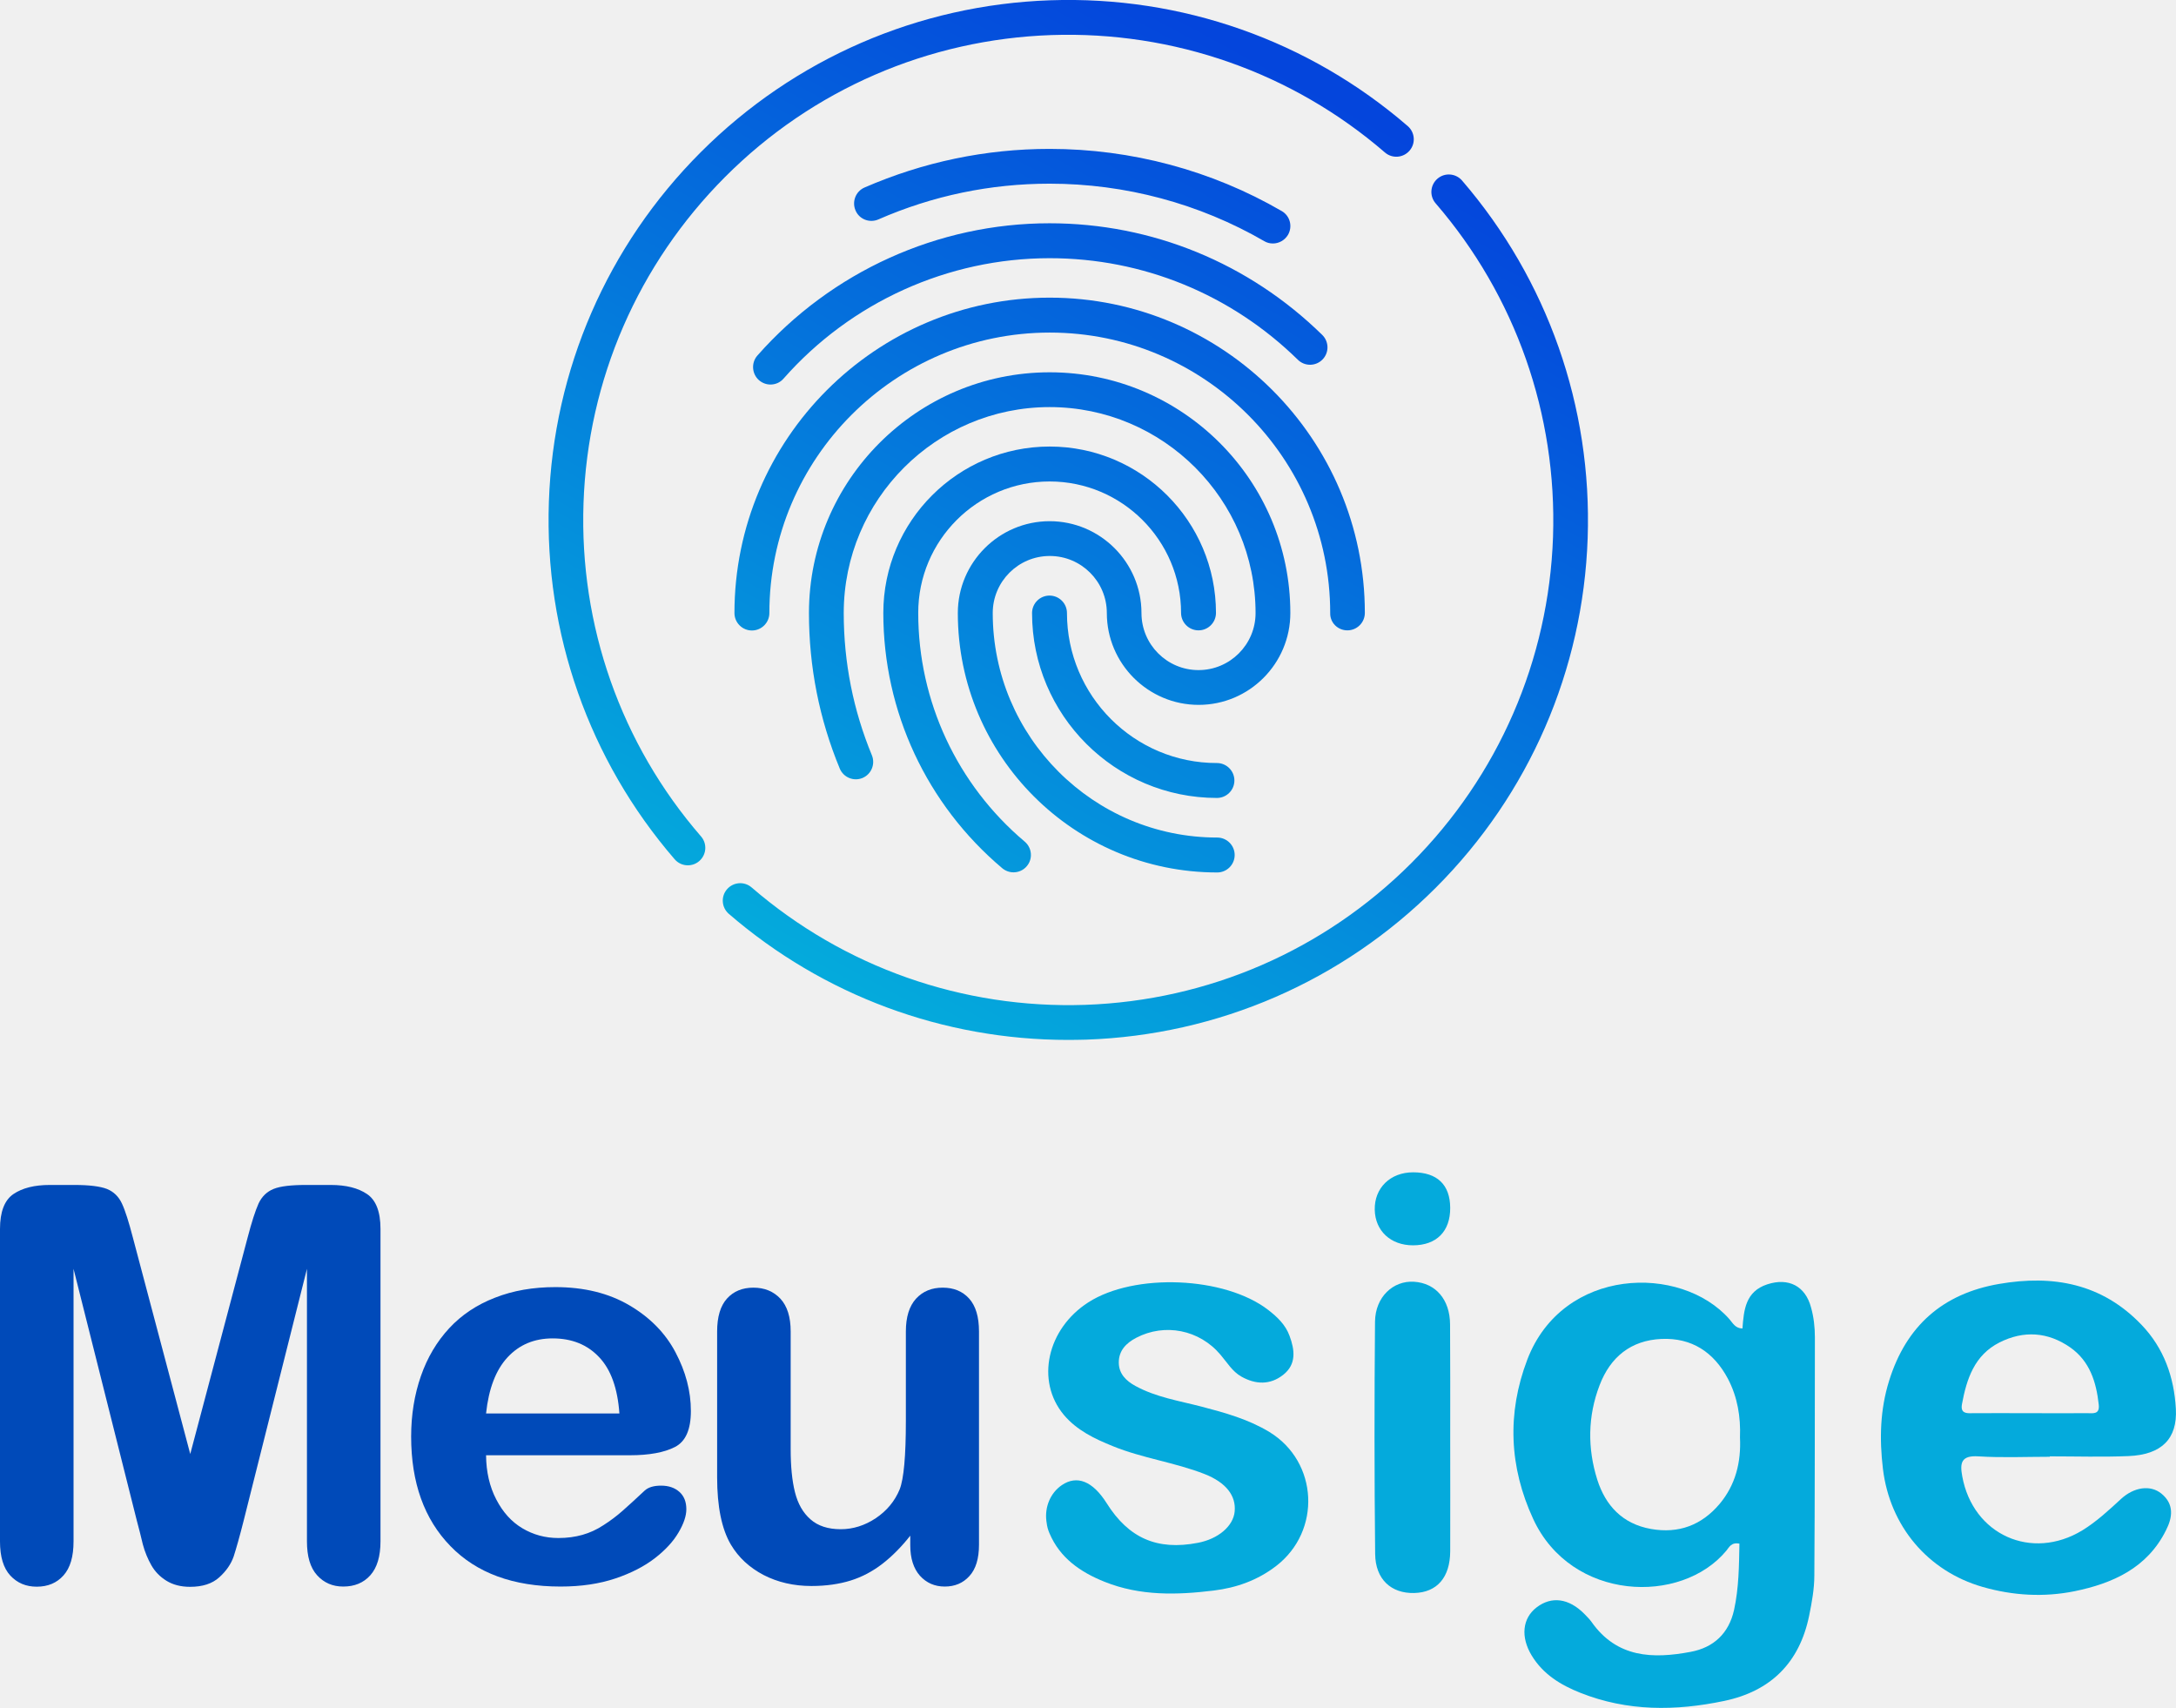
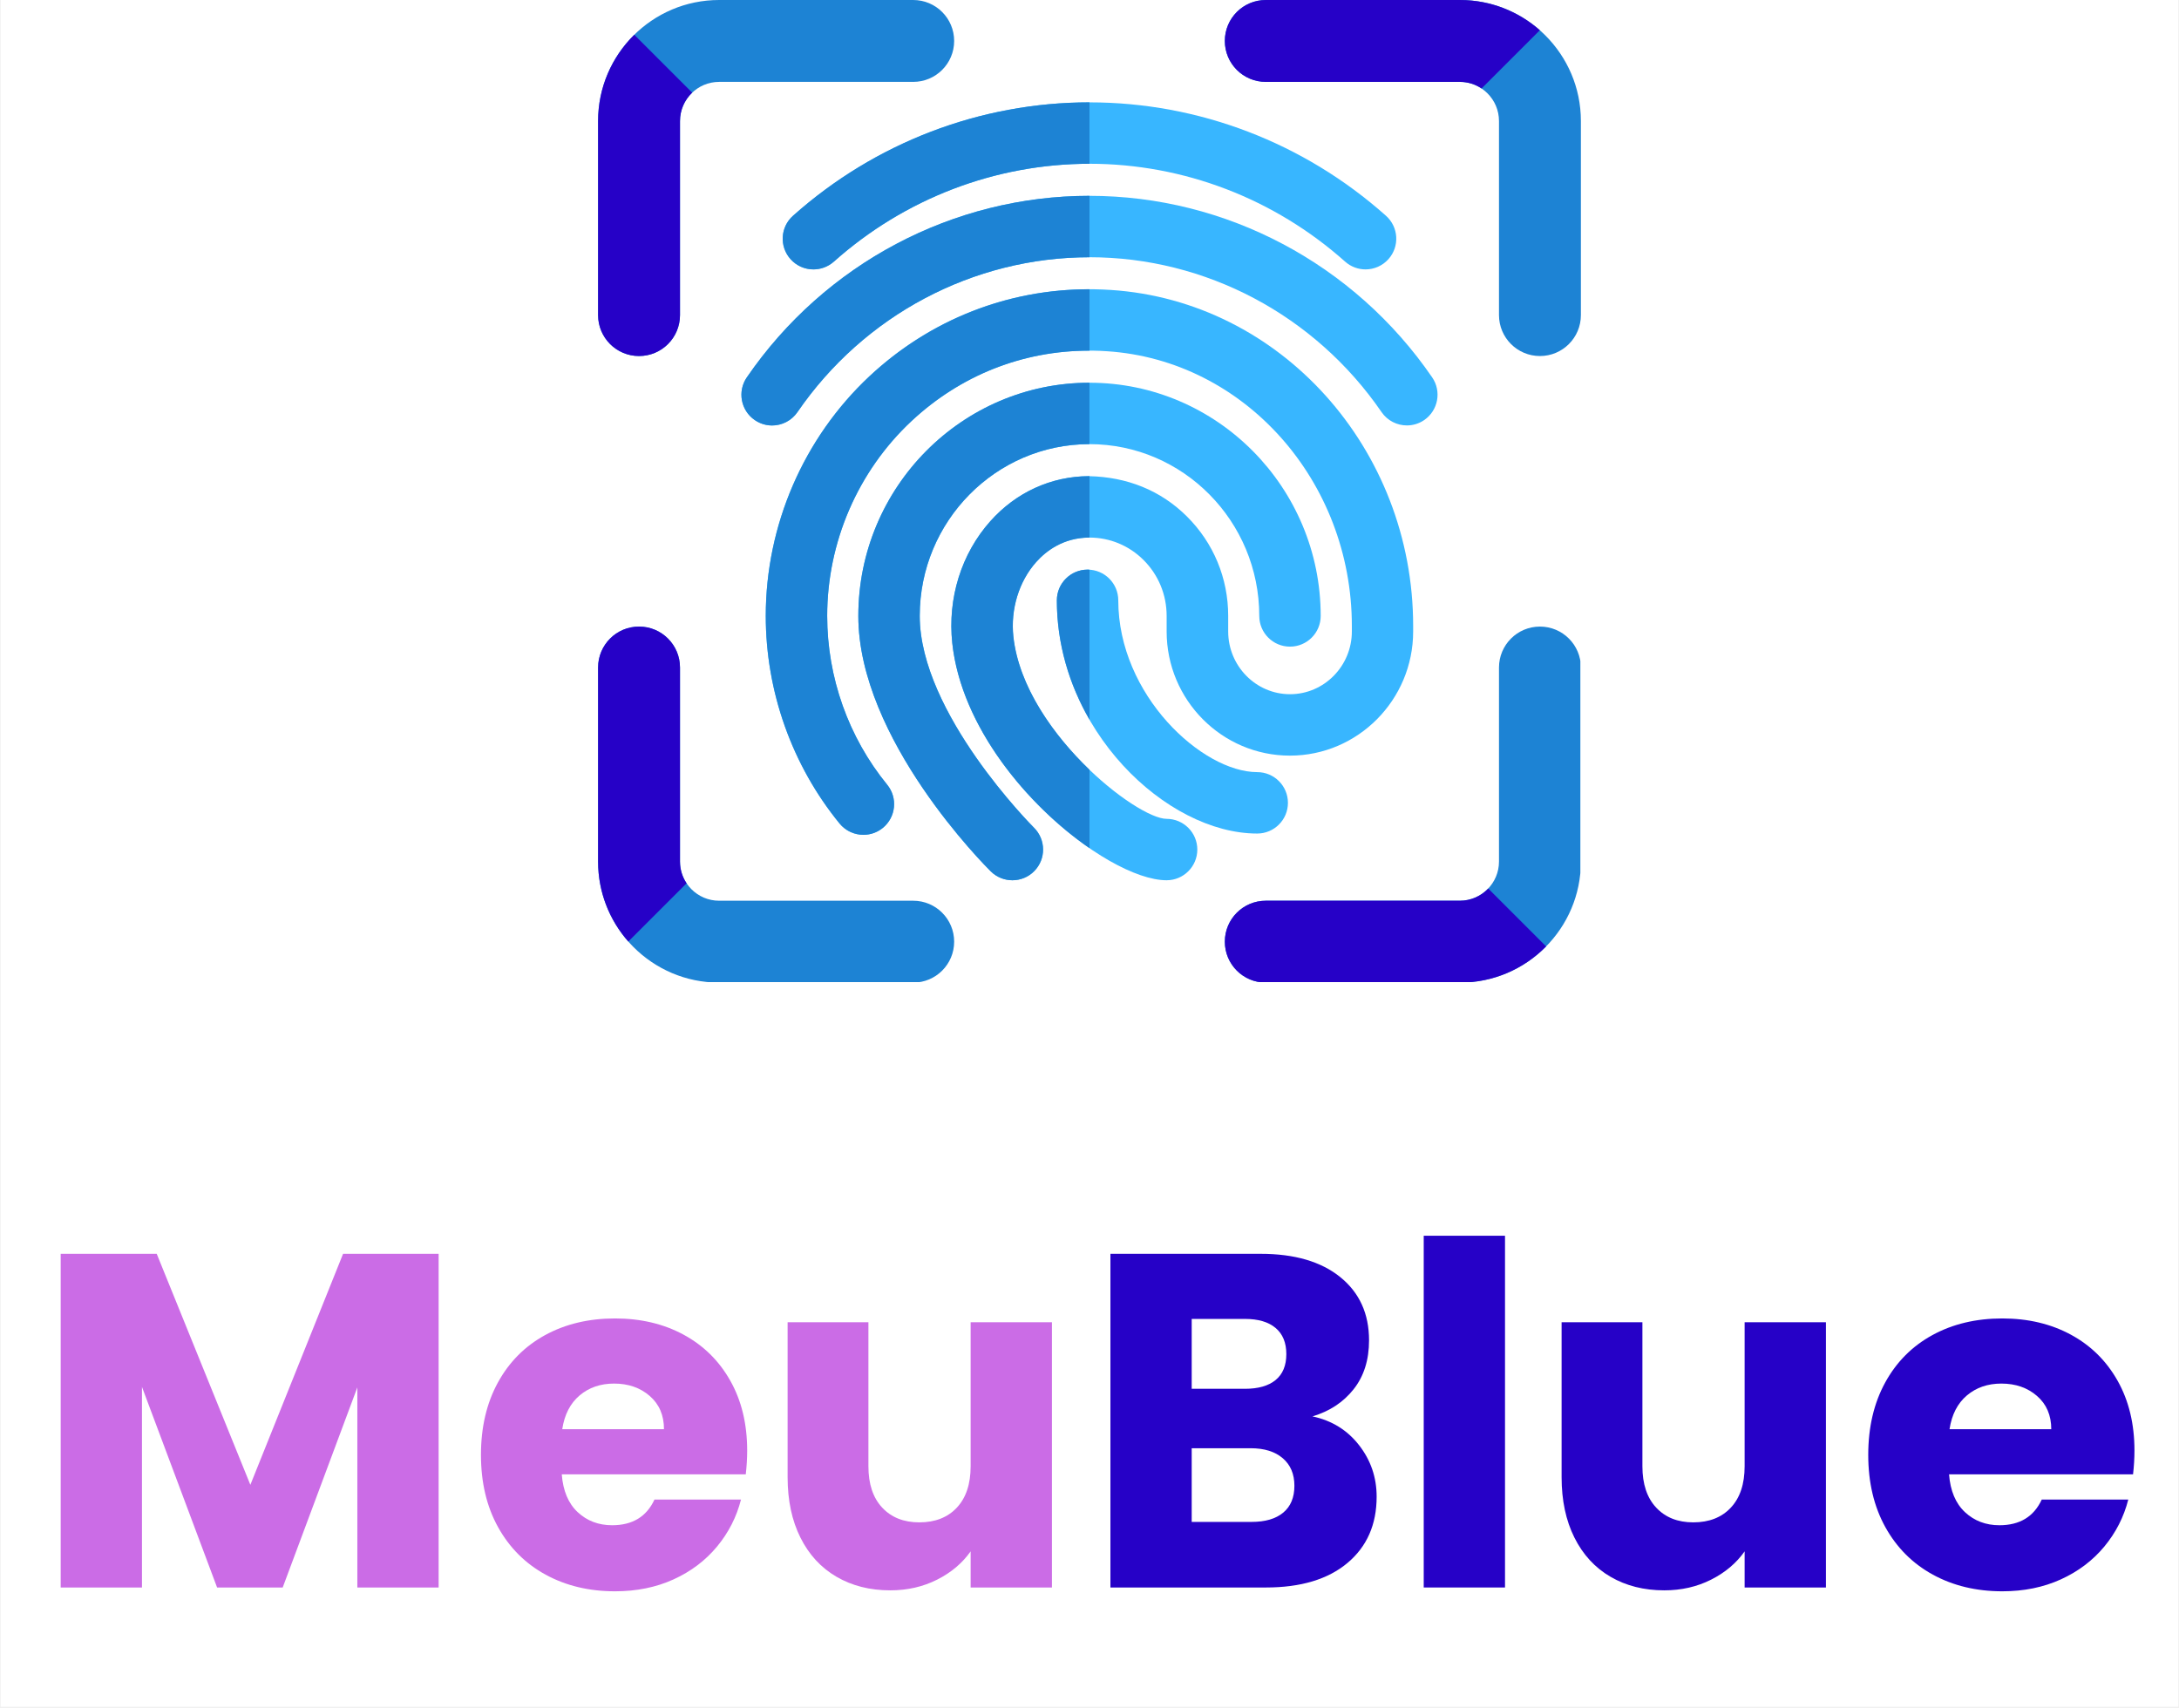
- <svg xmlns="http://www.w3.org/2000/svg" version="1.1" id="Layer_1" x="0px" y="0px" viewBox="0 0 158.3 124.23" style="enable-background:new 0 0 158.3 124.23;" xml:space="preserve">
-   <style type="text/css">
-     .st15 {
-         fill: #004ab9;
-     }
- 
-     .st1 {
-         fill: #04AADC;
-     }
- 
-     .st2 {
-         fill: url(#SVGID_1_);
-     }
- 
-     .st3 {
-         fill: url(#SVGID_2_);
-     }
- 
-     .st4 {
-         fill: url(#SVGID_3_);
-     }
- 
-     .st5 {
-         fill: url(#SVGID_4_);
-     }
- 
-     .st6 {
-         fill: url(#SVGID_5_);
-     }
- 
-     .st7 {
-         fill: url(#SVGID_6_);
-     }
- 
-     .st8 {
-         fill: url(#SVGID_7_);
-     }
- 
-     .st9 {
-         fill: url(#SVGID_8_);
-     }
- </style>
-   <g>
-     <g>
-       <path class="st15" d="M9.95,110.59l-4.6-18.3v19.83c0,1.1-0.24,1.92-0.73,2.47c-0.49,0.55-1.14,0.82-1.95,0.82             c-0.78,0-1.42-0.27-1.92-0.81S0,113.23,0,112.12V89.39c0-1.25,0.33-2.1,0.98-2.54s1.53-0.66,2.64-0.66h1.8             c1.08,0,1.87,0.1,2.36,0.29c0.49,0.2,0.85,0.55,1.09,1.06c0.24,0.51,0.5,1.34,0.8,2.49l4.17,15.73l4.17-15.73             c0.3-1.15,0.57-1.98,0.8-2.49c0.24-0.51,0.6-0.86,1.09-1.06c0.49-0.2,1.28-0.29,2.36-0.29h1.8c1.11,0,1.99,0.22,2.64,0.66             c0.65,0.44,0.98,1.28,0.98,2.54v22.72c0,1.1-0.25,1.92-0.74,2.47c-0.49,0.55-1.15,0.82-1.97,0.82c-0.77,0-1.4-0.27-1.9-0.82             c-0.5-0.55-0.74-1.37-0.74-2.47V92.29l-4.6,18.3c-0.3,1.19-0.55,2.06-0.73,2.62c-0.19,0.55-0.54,1.06-1.05,1.52             c-0.51,0.46-1.21,0.69-2.12,0.69c-0.68,0-1.25-0.15-1.72-0.44c-0.47-0.29-0.84-0.67-1.1-1.13c-0.26-0.46-0.47-0.96-0.62-1.52             C10.26,111.77,10.11,111.19,9.95,110.59z" />
-       <path class="st15" d="M45.83,105.85H35.36c0.01,1.21,0.26,2.29,0.74,3.21c0.48,0.93,1.11,1.63,1.9,2.1             c0.79,0.47,1.66,0.71,2.62,0.71c0.64,0,1.22-0.08,1.75-0.23s1.04-0.38,1.54-0.71c0.5-0.32,0.95-0.66,1.37-1.03             c0.42-0.37,0.96-0.86,1.63-1.49c0.27-0.24,0.67-0.35,1.18-0.35c0.55,0,0.99,0.15,1.33,0.45c0.34,0.3,0.51,0.72,0.51,1.27             c0,0.48-0.19,1.05-0.57,1.69c-0.38,0.65-0.95,1.27-1.71,1.86c-0.76,0.59-1.72,1.09-2.88,1.48c-1.16,0.39-2.48,0.59-3.99,0.59             c-3.43,0-6.11-0.98-8.01-2.94c-1.91-1.96-2.86-4.62-2.86-7.97c0-1.58,0.24-3.05,0.71-4.4c0.47-1.35,1.16-2.51,2.06-3.48             c0.9-0.97,2.01-1.71,3.33-2.22c1.32-0.52,2.78-0.77,4.39-0.77c2.09,0,3.88,0.44,5.38,1.32c1.5,0.88,2.62,2.02,3.36,3.42             s1.12,2.82,1.12,4.27c0,1.35-0.38,2.22-1.16,2.62S47.22,105.85,45.83,105.85z M35.36,102.81h9.7c-0.13-1.83-0.62-3.2-1.48-4.1             c-0.86-0.91-1.98-1.36-3.38-1.36c-1.33,0-2.43,0.46-3.28,1.38S35.55,101.01,35.36,102.81z" />
-       <path class="st15" d="M66.22,112.39v-0.69c-0.64,0.81-1.31,1.49-2.02,2.04c-0.71,0.55-1.48,0.96-2.31,1.22s-1.79,0.4-2.86,0.4             c-1.29,0-2.45-0.27-3.48-0.8c-1.03-0.54-1.82-1.27-2.38-2.21c-0.67-1.14-1-2.77-1-4.9v-10.6c0-1.07,0.24-1.87,0.72-2.4             c0.48-0.53,1.12-0.79,1.92-0.79c0.81,0,1.46,0.27,1.96,0.8c0.5,0.54,0.75,1.33,0.75,2.39v8.56c0,1.24,0.1,2.28,0.31,3.12             c0.21,0.84,0.58,1.5,1.13,1.98c0.54,0.48,1.28,0.72,2.2,0.72c0.9,0,1.75-0.27,2.55-0.8c0.8-0.54,1.38-1.23,1.74-2.1             c0.3-0.76,0.45-2.42,0.45-4.98v-6.5c0-1.06,0.25-1.85,0.74-2.39c0.5-0.54,1.14-0.8,1.94-0.8s1.44,0.26,1.92,0.79             c0.48,0.53,0.72,1.33,0.72,2.4v15.5c0,1.02-0.23,1.78-0.7,2.29c-0.46,0.51-1.06,0.76-1.79,0.76s-1.33-0.26-1.81-0.79             C66.46,114.09,66.22,113.35,66.22,112.39z" />
+ <svg xmlns="http://www.w3.org/2000/svg" width="1800" zoomAndPan="magnify" viewBox="0 0 1350 1058.25" height="1411" preserveAspectRatio="xMidYMid meet" version="1.0">
+   <defs>
+     <g />
+     <clipPath id="e189a8060e">
+       <path d="M 0.477 0 L 1349.52 0 L 1349.52 1057.5 L 0.477 1057.5 Z M 0.477 0 " clip-rule="nonzero" />
+     </clipPath>
+     <clipPath id="c1710ba2a8">
+       <path d="M 758 0 L 979.113 0 L 979.113 221 L 758 221 Z M 758 0 " clip-rule="nonzero" />
+     </clipPath>
+     <clipPath id="f532bc2788">
+       <path d="M 370.547 388 L 592 388 L 592 608.57 L 370.547 608.57 Z M 370.547 388 " clip-rule="nonzero" />
+     </clipPath>
+     <clipPath id="9eb5d11f66">
+       <path d="M 370.547 388 L 426 388 L 426 584 L 370.547 584 Z M 370.547 388 " clip-rule="nonzero" />
+     </clipPath>
+     <clipPath id="75d1354439">
+       <path d="M 370.547 0 L 592 0 L 592 221 L 370.547 221 Z M 370.547 0 " clip-rule="nonzero" />
+     </clipPath>
+     <clipPath id="c530846da9">
+       <path d="M 758 388 L 979.113 388 L 979.113 608.57 L 758 608.57 Z M 758 388 " clip-rule="nonzero" />
+     </clipPath>
+     <clipPath id="e9735014b0">
+       <path d="M 370.547 21 L 429 21 L 429 221 L 370.547 221 Z M 370.547 21 " clip-rule="nonzero" />
+     </clipPath>
+     <clipPath id="ad486cae7b">
+       <path d="M 758 550 L 958 550 L 958 608.57 L 758 608.57 Z M 758 550 " clip-rule="nonzero" />
+     </clipPath>
+   </defs>
+   <g clip-path="url(#e189a8060e)">
+     <path fill="#ffffff" d="M 0.477 0 L 1349.523 0 L 1349.523 1057.5 L 0.477 1057.5 Z M 0.477 0 " fill-opacity="1" fill-rule="nonzero" />
+     <path fill="#ffffff" d="M 0.477 0 L 1349.523 0 L 1349.523 1057.5 L 0.477 1057.5 Z M 0.477 0 " fill-opacity="1" fill-rule="nonzero" />
+   </g>
+   <path fill="#38b6ff" d="M 846.02 166.938 C 841.504 166.938 836.984 165.34 833.359 162.117 C 789.516 123.023 733.27 101.484 674.992 101.484 C 616.719 101.484 560.473 123.023 516.629 162.117 C 508.789 169.07 496.738 168.461 489.762 160.57 C 482.762 152.73 483.445 140.68 491.309 133.703 C 542.129 88.391 607.355 63.426 674.992 63.426 C 742.633 63.426 807.859 88.391 858.68 133.703 C 866.543 140.707 867.227 152.73 860.227 160.57 C 856.469 164.781 851.246 166.938 846.02 166.938 Z M 846.02 166.938 " fill-opacity="1" fill-rule="nonzero" />
+   <path fill="#38b6ff" d="M 871.641 263.625 C 865.578 263.625 859.617 260.734 855.938 255.355 C 814.684 195.277 747.047 159.402 674.996 159.402 C 602.941 159.402 535.305 195.277 494.051 255.383 C 488.113 264.008 476.316 266.316 467.59 260.305 C 458.938 254.367 456.73 242.52 462.691 233.867 C 511.023 163.387 590.383 121.348 674.996 121.348 C 759.605 121.348 838.965 163.414 887.297 233.84 C 893.234 242.492 891.027 254.34 882.398 260.277 C 879.102 262.562 875.32 263.625 871.641 263.625 Z M 871.641 263.625 " fill-opacity="1" fill-rule="nonzero" />
+   <path fill="#38b6ff" d="M 627.223 545.469 C 622.402 545.469 617.555 543.645 613.852 539.988 C 610.5 536.691 531.777 458.043 531.777 381.676 C 531.777 301.988 596.016 237.164 674.996 237.164 C 753.973 237.164 818.238 301.988 818.238 381.676 C 818.238 392.18 809.711 400.703 799.211 400.703 C 788.707 400.703 780.18 392.18 780.18 381.676 C 780.18 322.996 733.016 275.223 674.996 275.223 C 616.996 275.223 569.832 322.969 569.832 381.676 C 569.832 442.109 639.934 512.207 640.617 512.918 C 648.074 520.328 648.152 532.352 640.77 539.836 C 637.039 543.594 632.145 545.469 627.223 545.469 Z M 627.223 545.469 " fill-opacity="1" fill-rule="nonzero" />
+   <path fill="#38b6ff" d="M 722.766 545.469 C 685.27 545.469 598.398 475.98 590.004 398.574 C 587.008 370.664 595.609 343.086 613.598 322.945 C 629.531 305.082 651.172 295.188 674.562 295.062 C 698.207 295.543 719.062 303.812 735.352 320.027 C 751.844 336.414 760.926 358.309 760.926 381.652 L 760.926 391.293 C 760.926 412.73 778.125 430.184 799.234 430.184 C 820.344 430.184 837.543 412.73 837.543 391.293 L 837.543 387.918 C 837.543 298.004 770.922 223.188 685.879 217.656 C 640.488 214.609 597.613 230.113 564.582 261.039 C 531.473 292.066 512.469 336.035 512.469 381.652 C 512.469 419.785 525.664 456.926 549.637 486.254 C 556.285 494.398 555.066 506.375 546.949 513.02 C 538.805 519.691 526.828 518.449 520.156 510.332 C 490.676 474.23 474.414 428.512 474.414 381.652 C 474.414 325.531 497.805 271.441 538.551 233.258 C 579.348 195.051 632.676 176.023 688.289 179.676 C 793.297 186.551 875.523 278.012 875.523 387.918 L 875.523 391.293 C 875.523 433.711 841.25 468.242 799.16 468.242 C 757.07 468.242 722.793 433.738 722.793 391.293 L 722.793 381.652 C 722.793 368.508 717.691 356.203 708.457 346.996 C 699.477 338.039 687.578 333.117 674.969 333.117 L 674.715 333.117 C 658.73 333.191 648.074 341.414 641.938 348.289 C 631.254 360.266 625.977 377.516 627.805 394.488 C 634.148 452.715 704.246 507.414 722.766 507.414 C 733.27 507.414 741.797 515.938 741.797 526.441 C 741.797 536.945 733.27 545.469 722.766 545.469 Z M 722.766 545.469 " fill-opacity="1" fill-rule="nonzero" />
+   <path fill="#38b6ff" d="M 778.914 516.523 C 722.691 516.523 654.773 452.055 654.773 372.012 C 654.773 361.508 663.297 352.984 673.801 352.984 C 684.305 352.984 692.828 361.508 692.828 372.012 C 692.828 430.77 744.914 478.465 778.914 478.465 C 789.414 478.465 797.941 486.992 797.941 497.492 C 797.941 507.996 789.414 516.523 778.914 516.523 Z M 778.914 516.523 " fill-opacity="1" fill-rule="nonzero" />
+   <path fill="#1d83d4" d="M 674.996 63.426 C 607.355 63.426 542.129 88.391 491.309 133.703 C 483.445 140.68 482.762 152.73 489.762 160.57 C 493.52 164.781 498.719 166.938 503.945 166.938 C 508.461 166.938 513.004 165.34 516.629 162.117 C 560.473 123.023 616.719 101.484 674.996 101.484 Z M 674.996 63.426 " fill-opacity="1" fill-rule="nonzero" />
+   <path fill="#1d83d4" d="M 674.996 121.348 C 590.383 121.348 511.023 163.414 462.691 233.84 C 456.754 242.492 458.961 254.34 467.59 260.277 C 470.887 262.562 474.641 263.652 478.348 263.652 C 484.41 263.652 490.371 260.734 494.051 255.383 C 535.305 195.277 602.941 159.402 674.996 159.402 Z M 674.996 121.348 " fill-opacity="1" fill-rule="nonzero" />
+   <path fill="#1d83d4" d="M 674.996 237.164 C 596.016 237.164 531.777 301.988 531.777 381.676 C 531.777 458.043 610.527 536.691 613.852 539.988 C 617.555 543.645 622.402 545.469 627.223 545.469 C 632.117 545.469 637.039 543.594 640.742 539.812 C 648.125 532.352 648.051 520.301 640.59 512.895 C 639.906 512.184 569.809 442.086 569.809 381.652 C 569.809 322.969 616.973 275.195 674.969 275.195 L 674.969 237.164 Z M 674.996 237.164 " fill-opacity="1" fill-rule="nonzero" />
+   <path fill="#1d83d4" d="M 674.539 295.062 C 651.145 295.188 629.504 305.082 613.57 322.945 C 595.582 343.086 586.984 370.664 589.977 398.574 C 595.66 450.836 637.117 499.5 674.996 525.578 L 674.996 476.996 C 652.793 455.707 631.203 425.594 627.855 394.488 C 626.027 377.543 631.305 360.266 641.988 348.289 C 648.125 341.414 658.781 333.219 674.766 333.117 L 674.996 333.117 L 674.996 295.062 C 674.844 295.086 674.691 295.062 674.539 295.062 Z M 674.816 179.242 C 624.125 179.242 576.074 198.172 538.574 233.258 C 497.832 271.441 474.438 325.531 474.438 381.652 C 474.438 428.535 490.703 474.23 520.184 510.332 C 523.961 514.922 529.418 517.309 534.949 517.309 C 539.184 517.309 543.445 515.914 546.973 513.02 C 555.094 506.375 556.309 494.398 549.664 486.254 C 525.715 456.926 512.496 419.785 512.496 381.652 C 512.496 336.008 531.496 292.043 564.605 261.039 C 594.898 232.676 633.461 217.301 674.664 217.301 L 675.02 217.301 L 675.02 179.242 Z M 674.816 179.242 " fill-opacity="1" fill-rule="nonzero" />
+   <path fill="#1d83d4" d="M 673.801 352.984 C 663.297 352.984 654.773 361.508 654.773 372.012 C 654.773 399.082 662.539 424.375 674.996 445.965 L 674.996 353.008 C 674.59 353.008 674.207 352.984 673.801 352.984 Z M 673.801 352.984 " fill-opacity="1" fill-rule="nonzero" />
+   <g clip-path="url(#c1710ba2a8)">
+     <path fill="#1d83d4" d="M 954.07 220.625 C 940.043 220.625 928.699 209.258 928.699 195.254 L 928.699 74.996 C 928.699 61.625 917.816 50.742 904.473 50.742 L 784.215 50.742 C 770.184 50.742 758.844 39.375 758.844 25.371 C 758.844 11.367 770.184 0 784.215 0 L 904.473 0 C 945.828 0 979.441 33.641 979.441 74.996 L 979.441 195.254 C 979.441 209.258 968.102 220.625 954.07 220.625 Z M 954.07 220.625 " fill-opacity="1" fill-rule="nonzero" />
+   </g>
+   <g clip-path="url(#f532bc2788)">
+     <path fill="#1d83d4" d="M 565.773 608.898 L 445.516 608.898 C 404.16 608.898 370.547 575.254 370.547 533.902 L 370.547 413.645 C 370.547 399.641 381.887 388.273 395.918 388.273 C 409.945 388.273 421.289 399.641 421.289 413.645 L 421.289 533.902 C 421.289 547.27 432.172 558.156 445.516 558.156 L 565.773 558.156 C 579.805 558.156 591.145 569.52 591.145 583.527 C 591.145 597.531 579.805 608.898 565.773 608.898 Z M 565.773 608.898 " fill-opacity="1" fill-rule="nonzero" />
+   </g>
+   <path fill="#2601c7" d="M 904.473 0 L 784.215 0 C 770.184 0 758.844 11.367 758.844 25.371 C 758.844 39.375 770.184 50.742 784.215 50.742 L 904.473 50.742 C 909.445 50.742 914.062 52.238 917.918 54.824 L 954.02 18.723 C 940.777 7.078 923.449 0 904.473 0 Z M 904.473 0 " fill-opacity="1" fill-rule="nonzero" />
+   <g clip-path="url(#9eb5d11f66)">
+     <path fill="#2601c7" d="M 395.918 388.273 C 381.887 388.273 370.547 399.641 370.547 413.645 L 370.547 533.902 C 370.547 552.879 377.625 570.23 389.27 583.449 L 425.371 547.348 C 422.785 543.516 421.289 538.875 421.289 533.902 L 421.289 413.645 C 421.289 399.641 409.945 388.273 395.918 388.273 Z M 395.918 388.273 " fill-opacity="1" fill-rule="nonzero" />
+   </g>
+   <g clip-path="url(#75d1354439)">
+     <path fill="#1d83d4" d="M 395.918 220.625 C 381.887 220.625 370.547 209.258 370.547 195.254 L 370.547 74.996 C 370.547 33.641 404.16 0 445.516 0 L 565.773 0 C 579.805 0 591.145 11.367 591.145 25.371 C 591.145 39.375 579.805 50.742 565.773 50.742 L 445.516 50.742 C 432.172 50.742 421.289 61.625 421.289 74.996 L 421.289 195.254 C 421.289 209.258 409.945 220.625 395.918 220.625 Z M 395.918 220.625 " fill-opacity="1" fill-rule="nonzero" />
+   </g>
+   <g clip-path="url(#c530846da9)">
+     <path fill="#1d83d4" d="M 904.473 608.898 L 784.215 608.898 C 770.184 608.898 758.844 597.531 758.844 583.527 C 758.844 569.52 770.184 558.156 784.215 558.156 L 904.473 558.156 C 917.816 558.156 928.699 547.27 928.699 533.902 L 928.699 413.645 C 928.699 399.641 940.043 388.273 954.07 388.273 C 968.102 388.273 979.441 399.641 979.441 413.645 L 979.441 533.902 C 979.441 575.254 945.828 608.898 904.473 608.898 Z M 904.473 608.898 " fill-opacity="1" fill-rule="nonzero" />
+   </g>
+   <g clip-path="url(#e9735014b0)">
+     <path fill="#2601c7" d="M 392.973 21.539 C 379.148 35.137 370.547 54.09 370.547 74.996 L 370.547 195.254 C 370.547 209.258 381.887 220.625 395.918 220.625 C 409.945 220.625 421.289 209.258 421.289 195.254 L 421.289 74.996 C 421.289 68.094 424.203 61.828 428.848 57.414 Z M 392.973 21.539 " fill-opacity="1" fill-rule="nonzero" />
+   </g>
+   <g clip-path="url(#ad486cae7b)">
+     <path fill="#2601c7" d="M 922.027 550.594 C 917.613 555.238 911.371 558.156 904.473 558.156 L 784.215 558.156 C 770.184 558.156 758.844 569.52 758.844 583.527 C 758.844 597.531 770.184 608.898 784.215 608.898 L 904.473 608.898 C 925.379 608.898 944.305 600.297 957.902 586.469 Z M 922.027 550.594 " fill-opacity="1" fill-rule="nonzero" />
+   </g>
+   <g fill="#cb6ce6" fill-opacity="1">
+     <g transform="translate(19.33186, 983.7236)">
+       <g>
+         <path d="M 252.422 -206.766 L 252.422 0 L 202.062 0 L 202.062 -124 L 155.812 0 L 115.172 0 L 68.625 -124.297 L 68.625 0 L 18.266 0 L 18.266 -206.766 L 77.766 -206.766 L 135.781 -63.625 L 193.219 -206.766 Z M 252.422 -206.766 " />
+       </g>
    </g>
-     <g>
-       <path class="st1" d="M76.12,110.61c-0.12-1,0.29-2.02,1.13-2.59c1.09-0.74,2.24-0.3,3.26,1.32c1.6,2.54,3.67,3.45,6.63,2.88             c1.48-0.28,2.58-1.21,2.68-2.28c0.11-1.16-0.64-2.11-2.18-2.72c-2.17-0.85-4.52-1.15-6.68-2.03c-1.34-0.54-2.63-1.16-3.57-2.28             c-2.06-2.47-1.22-6.25,1.78-8.18c3.36-2.16,9.93-1.89,13.09,0.55c0.66,0.51,1.26,1.08,1.55,1.88c0.38,1.02,0.52,2.07-0.46,2.84             c-0.95,0.75-2.01,0.71-3.04,0.13c-0.66-0.37-1.04-1.03-1.52-1.59c-1.54-1.83-4.06-2.31-6.12-1.24c-0.75,0.39-1.28,0.94-1.28,1.8             c0,0.82,0.53,1.34,1.21,1.71c1.5,0.82,3.18,1.08,4.8,1.5c1.72,0.45,3.42,0.92,4.95,1.85c3.55,2.17,3.8,7.2,0.48,9.75             c-1.34,1.03-2.88,1.58-4.53,1.78c-2.68,0.33-5.35,0.4-7.93-0.63c-1.78-0.71-3.26-1.74-4.02-3.53c-0.11-0.25-0.18-0.51-0.21-0.78             L76.12,110.61z" />
-       <path class="st1" d="M105.5,104.65c0,2.73,0.01,5.46,0,8.19c-0.01,1.91-0.97,2.99-2.62,3.03c-1.67,0.04-2.82-0.99-2.84-2.84             c-0.06-5.63-0.06-11.27-0.01-16.9c0.02-1.79,1.32-3,2.84-2.9c1.58,0.1,2.61,1.3,2.62,3.1C105.51,99.11,105.5,101.88,105.5,104.65z             " />
-       <path class="st1" d="M105.5,87.85c0.01,1.72-1,2.73-2.71,2.73c-1.62,0-2.75-1.05-2.78-2.59c-0.03-1.58,1.13-2.72,2.79-2.72             C104.55,85.27,105.49,86.17,105.5,87.85z" />
-       <path class="st1" d="M128.56,93.42c-1.58,0.52-1.7,1.86-1.8,3.21c-0.53-0.01-0.71-0.41-0.95-0.68c-3.54-4.02-12.12-3.8-14.7,2.94             c-1.49,3.9-1.32,7.82,0.43,11.6c2.77,5.98,10.76,6.27,14.05,2.3c0.2-0.24,0.35-0.63,0.95-0.51c-0.03,1.61-0.04,3.22-0.39,4.82             c-0.38,1.71-1.49,2.74-3.16,3.05c-2.75,0.52-5.37,0.44-7.21-2.18c-0.15-0.21-0.34-0.39-0.52-0.58c-1.13-1.14-2.39-1.31-3.48-0.47             c-1.03,0.79-1.17,2.15-0.35,3.5c0.83,1.36,2.1,2.14,3.54,2.71c3.42,1.36,6.93,1.33,10.46,0.59c3.4-0.71,5.48-2.79,6.18-6.19             c0.2-0.97,0.38-1.97,0.38-2.95c0.04-5.77,0.03-11.54,0.04-17.3c0-0.74-0.08-1.47-0.28-2.18             C131.34,93.54,130.11,92.91,128.56,93.42z M125.09,109.4c-1.3,1.53-2.96,2.17-4.99,1.81c-2.07-0.37-3.3-1.7-3.9-3.58             c-0.72-2.28-0.7-4.62,0.17-6.88c0.78-2.04,2.27-3.26,4.49-3.36c2.22-0.1,3.82,0.97,4.84,2.89c0.7,1.33,0.94,2.78,0.88,4.27             C126.67,106.35,126.26,108.01,125.09,109.4z" />
-       <path class="st1" d="M157.24,108.64c-0.81-0.66-2-0.47-2.93,0.38c-0.89,0.82-1.78,1.65-2.82,2.29c-3.7,2.25-7.97,0.32-8.74-3.93             c-0.18-0.97-0.08-1.53,1.17-1.45c1.73,0.11,3.47,0.03,5.2,0.03c0-0.01,0-0.02,0-0.03c1.91,0,3.82,0.06,5.72-0.02             c2.41-0.1,3.57-1.25,3.45-3.44c-0.13-2.3-0.86-4.4-2.5-6.11c-2.88-3.01-6.44-3.65-10.37-2.97c-4.1,0.71-6.75,3.06-7.99,7.04             c-0.66,2.11-0.71,4.24-0.45,6.41c0.5,4.15,3.25,7.44,7.26,8.59c2.2,0.63,4.45,0.76,6.68,0.31c2.78-0.57,5.29-1.69,6.65-4.43             C158.05,110.38,158.18,109.41,157.24,108.64z M142.73,102.13c0.34-1.84,0.91-3.56,2.72-4.48c1.76-0.89,3.53-0.78,5.16,0.36             c1.42,1,1.89,2.51,2.07,4.16c0.08,0.73-0.42,0.62-0.83,0.62c-1.43,0.01-2.86,0-4.3,0c-1.35,0-2.69-0.01-4.04,0             C143.03,102.81,142.61,102.8,142.73,102.13z" />
+   </g>
+   <g fill="#cb6ce6" fill-opacity="1">
+     <g transform="translate(289.7272, 983.7236)">
+       <g>
+         <path d="M 173.188 -84.828 C 173.188 -80.117 172.895 -75.211 172.312 -70.109 L 58.312 -70.109 C 59.102 -59.891 62.395 -52.078 68.188 -46.672 C 73.977 -41.273 81.098 -38.578 89.547 -38.578 C 102.109 -38.578 110.844 -43.879 115.75 -54.484 L 169.359 -54.484 C 166.609 -43.691 161.648 -33.973 154.484 -25.328 C 147.316 -16.691 138.332 -9.914 127.531 -5 C 116.738 -0.094 104.664 2.359 91.312 2.359 C 75.207 2.359 60.867 -1.078 48.297 -7.953 C 35.734 -14.828 25.914 -24.645 18.844 -37.406 C 11.781 -50.164 8.25 -65.086 8.25 -82.172 C 8.25 -99.254 11.734 -114.176 18.703 -126.938 C 25.672 -139.707 35.438 -149.531 48 -156.406 C 60.57 -163.281 75.008 -166.719 91.312 -166.719 C 107.219 -166.719 121.352 -163.379 133.719 -156.703 C 146.094 -150.023 155.766 -140.5 162.734 -128.125 C 169.703 -115.758 173.188 -101.328 173.188 -84.828 Z M 121.641 -98.078 C 121.641 -106.723 118.691 -113.598 112.797 -118.703 C 106.91 -123.805 99.551 -126.359 90.719 -126.359 C 82.281 -126.359 75.16 -123.906 69.359 -119 C 63.566 -114.094 59.984 -107.117 58.609 -98.078 Z M 121.641 -98.078 " />
+       </g>
    </g>
-     <g>
+   </g>
+   <g fill="#cb6ce6" fill-opacity="1">
+     <g transform="translate(471.1689, 983.7236)">
      <g>
-         <linearGradient id="SVGID_1_" gradientUnits="userSpaceOnUse" x1="104.128" y1="11.196" x2="68.755" y2="75.625">
-           <stop offset="0" style="stop-color:#0445DC" />
-           <stop offset="0.999" style="stop-color:#04AADC" />
-         </linearGradient>
-         <path class="st2" d="M77.62,44.59c0-0.7-0.57-1.27-1.27-1.27s-1.27,0.57-1.27,1.27c0,7.42,6.03,13.45,13.45,13.45                 c0.7,0,1.27-0.57,1.27-1.27s-0.57-1.27-1.27-1.27C82.52,55.51,77.62,50.61,77.62,44.59z" />
-         <linearGradient id="SVGID_2_" gradientUnits="userSpaceOnUse" x1="96.291" y1="6.893" x2="60.918" y2="71.322">
-           <stop offset="0" style="stop-color:#0445DC" />
-           <stop offset="0.999" style="stop-color:#04AADC" />
-         </linearGradient>
-         <path class="st3" d="M76.36,35.02c5.27,0,9.56,4.29,9.56,9.56c0,0.7,0.57,1.27,1.27,1.27s1.27-0.57,1.27-1.27                 c0-6.67-5.43-12.1-12.1-12.1c-6.67,0-12.1,5.43-12.1,12.1c0,7.17,3.15,13.93,8.65,18.57c0.24,0.2,0.53,0.3,0.82,0.3                 c0.36,0,0.72-0.15,0.97-0.45c0.45-0.53,0.38-1.33-0.15-1.78c-4.92-4.15-7.75-10.21-7.75-16.63                 C66.79,39.31,71.08,35.02,76.36,35.02z" />
-         <linearGradient id="SVGID_3_" gradientUnits="userSpaceOnUse" x1="98.151" y1="7.914" x2="62.778" y2="72.343">
-           <stop offset="0" style="stop-color:#0445DC" />
-           <stop offset="0.999" style="stop-color:#04AADC" />
-         </linearGradient>
-         <path class="st4" d="M93.87,44.59c0-9.66-7.86-17.51-17.51-17.51s-17.51,7.86-17.51,17.51c0,3.91,0.75,7.71,2.24,11.31                 c0.27,0.65,1.01,0.95,1.65,0.69c0.65-0.27,0.95-1.01,0.69-1.65c-1.36-3.29-2.05-6.77-2.05-10.35c0-8.26,6.72-14.98,14.98-14.98                 s14.98,6.72,14.98,14.98c0,2.29-1.86,4.15-4.15,4.15s-4.15-1.86-4.15-4.15c0-3.68-3-6.68-6.68-6.68s-6.68,3-6.68,6.68                 c0,10.4,8.46,18.87,18.87,18.87c0.7,0,1.27-0.57,1.27-1.27s-0.57-1.27-1.27-1.27c-9.01,0-16.33-7.33-16.33-16.33                 c0-2.29,1.86-4.15,4.15-4.15c2.29,0,4.15,1.86,4.15,4.15c0,3.68,3,6.68,6.68,6.68S93.87,48.27,93.87,44.59z" />
-         <linearGradient id="SVGID_4_" gradientUnits="userSpaceOnUse" x1="95.706" y1="6.572" x2="60.333" y2="71.001">
-           <stop offset="0" style="stop-color:#0445DC" />
-           <stop offset="0.999" style="stop-color:#04AADC" />
-         </linearGradient>
-         <path class="st5" d="M98.02,45.85c0.7,0,1.27-0.57,1.27-1.27c0-12.64-10.29-22.93-22.93-22.93S53.43,31.94,53.43,44.59                 c0,0.7,0.57,1.27,1.27,1.27c0.7,0,1.27-0.57,1.27-1.27c0-11.25,9.15-20.4,20.4-20.4s20.4,9.15,20.4,20.4                 C96.75,45.29,97.32,45.85,98.02,45.85z" />
-         <linearGradient id="SVGID_5_" gradientUnits="userSpaceOnUse" x1="88.504" y1="2.618" x2="53.131" y2="67.047">
-           <stop offset="0" style="stop-color:#0445DC" />
-           <stop offset="0.999" style="stop-color:#04AADC" />
-         </linearGradient>
-         <path class="st6" d="M55.1,25.86c-0.46,0.52-0.41,1.33,0.11,1.79c0.24,0.21,0.54,0.32,0.84,0.32c0.35,0,0.7-0.14,0.95-0.43                 c4.91-5.57,11.97-8.76,19.36-8.76c6.79,0,13.2,2.63,18.06,7.39c0.5,0.49,1.3,0.48,1.79-0.02c0.49-0.5,0.48-1.3-0.02-1.79                 c-5.34-5.23-12.38-8.12-19.84-8.12C68.24,16.24,60.49,19.75,55.1,25.86z" />
-         <linearGradient id="SVGID_6_" gradientUnits="userSpaceOnUse" x1="85.918" y1="1.198" x2="50.545" y2="65.627">
-           <stop offset="0" style="stop-color:#0445DC" />
-           <stop offset="0.999" style="stop-color:#04AADC" />
-         </linearGradient>
-         <path class="st7" d="M63.9,15.96c3.96-1.73,8.15-2.6,12.46-2.6c5.5,0,10.9,1.45,15.61,4.18c0.2,0.12,0.42,0.17,0.63,0.17                 c0.44,0,0.86-0.23,1.1-0.63c0.35-0.61,0.15-1.38-0.46-1.73c-5.1-2.96-10.94-4.52-16.88-4.52c-4.66,0-9.19,0.95-13.47,2.81                 c-0.64,0.28-0.93,1.03-0.65,1.67C62.51,15.95,63.26,16.24,63.9,15.96z" />
-         <linearGradient id="SVGID_7_" gradientUnits="userSpaceOnUse" x1="82.361" y1="-0.755" x2="46.988" y2="63.674">
-           <stop offset="0" style="stop-color:#0445DC" />
-           <stop offset="0.999" style="stop-color:#04AADC" />
-         </linearGradient>
-         <path class="st8" d="M42.45,36.59c0.31-8.96,3.97-17.38,10.31-23.73s14.77-10,23.73-10.31c8.91-0.3,17.53,2.73,24.26,8.54                 c0.53,0.46,1.33,0.4,1.79-0.13c0.46-0.53,0.4-1.33-0.13-1.79c-7.21-6.23-16.45-9.48-26-9.15c-9.6,0.33-18.63,4.25-25.43,11.05                 c-6.8,6.8-10.72,15.83-11.05,25.43c-0.33,9.55,2.92,18.79,9.15,26c0.25,0.29,0.6,0.44,0.96,0.44c0.29,0,0.59-0.1,0.83-0.31                 c0.53-0.46,0.59-1.26,0.13-1.79C45.17,54.12,42.14,45.5,42.45,36.59z" />
-         <linearGradient id="SVGID_8_" gradientUnits="userSpaceOnUse" x1="107.76" y1="13.19" x2="72.388" y2="77.619">
-           <stop offset="0" style="stop-color:#0445DC" />
-           <stop offset="0.999" style="stop-color:#04AADC" />
-         </linearGradient>
-         <path class="st9" d="M106.36,13.13c-0.46-0.53-1.26-0.59-1.79-0.13c-0.53,0.46-0.59,1.26-0.13,1.79                 c5.81,6.73,8.84,15.34,8.54,24.26c-0.31,8.96-3.97,17.38-10.31,23.73c-6.34,6.34-14.77,10-23.73,10.31                 c-8.91,0.3-17.53-2.73-24.26-8.54c-0.53-0.46-1.33-0.4-1.79,0.13c-0.46,0.53-0.4,1.33,0.13,1.79c6.88,5.94,15.6,9.17,24.69,9.17                 c0.44,0,0.87-0.01,1.31-0.02c9.6-0.33,18.63-4.25,25.43-11.05c6.8-6.8,10.72-15.83,11.05-25.43                 C115.83,29.58,112.58,20.35,106.36,13.13z" />
+         <path d="M 180.562 -164.359 L 180.562 0 L 130.188 0 L 130.188 -22.391 C 125.082 -15.117 118.16 -9.273 109.422 -4.859 C 100.68 -0.441 91.008 1.766 80.406 1.766 C 67.844 1.766 56.75 -1.031 47.125 -6.625 C 37.5 -12.219 30.035 -20.316 24.734 -30.922 C 19.441 -41.523 16.797 -53.992 16.797 -68.328 L 16.797 -164.359 L 66.859 -164.359 L 66.859 -75.109 C 66.859 -64.109 69.707 -55.566 75.406 -49.484 C 81.102 -43.398 88.758 -40.359 98.375 -40.359 C 108.195 -40.359 115.953 -43.398 121.641 -49.484 C 127.336 -55.566 130.188 -64.109 130.188 -75.109 L 130.188 -164.359 Z M 180.562 -164.359 " />
+       </g>
+     </g>
+   </g>
+   <g fill="#2601c7" fill-opacity="1">
+     <g transform="translate(669.6951, 983.7236)">
+       <g>
+         <path d="M 143.438 -106.031 C 155.414 -103.477 165.035 -97.535 172.297 -88.203 C 179.566 -78.879 183.203 -68.234 183.203 -56.266 C 183.203 -38.984 177.164 -25.285 165.094 -15.172 C 153.02 -5.055 136.18 0 114.578 0 L 18.266 0 L 18.266 -206.766 L 111.344 -206.766 C 132.352 -206.766 148.797 -201.953 160.672 -192.328 C 172.555 -182.711 178.5 -169.66 178.5 -153.172 C 178.5 -140.992 175.305 -130.879 168.922 -122.828 C 162.535 -114.773 154.039 -109.176 143.438 -106.031 Z M 68.625 -123.125 L 101.625 -123.125 C 109.863 -123.125 116.191 -124.938 120.609 -128.562 C 125.035 -132.195 127.25 -137.551 127.25 -144.625 C 127.25 -151.688 125.035 -157.082 120.609 -160.812 C 116.191 -164.551 109.863 -166.422 101.625 -166.422 L 68.625 -166.422 Z M 105.75 -40.641 C 114.188 -40.641 120.711 -42.555 125.328 -46.391 C 129.941 -50.223 132.25 -55.77 132.25 -63.031 C 132.25 -70.301 129.844 -75.992 125.031 -80.109 C 120.219 -84.234 113.594 -86.297 105.156 -86.297 L 68.625 -86.297 L 68.625 -40.641 Z M 105.75 -40.641 " />
+       </g>
+     </g>
+   </g>
+   <g fill="#2601c7" fill-opacity="1">
+     <g transform="translate(863.8025, 983.7236)">
+       <g>
+         <path d="M 68.625 -217.969 L 68.625 0 L 18.266 0 L 18.266 -217.969 Z M 68.625 -217.969 " />
+       </g>
+     </g>
+   </g>
+   <g fill="#2601c7" fill-opacity="1">
+     <g transform="translate(950.6942, 983.7236)">
+       <g>
+         <path d="M 180.562 -164.359 L 180.562 0 L 130.188 0 L 130.188 -22.391 C 125.082 -15.117 118.16 -9.273 109.422 -4.859 C 100.68 -0.441 91.008 1.766 80.406 1.766 C 67.844 1.766 56.75 -1.031 47.125 -6.625 C 37.5 -12.219 30.035 -20.316 24.734 -30.922 C 19.441 -41.523 16.797 -53.992 16.797 -68.328 L 16.797 -164.359 L 66.859 -164.359 L 66.859 -75.109 C 66.859 -64.109 69.707 -55.566 75.406 -49.484 C 81.102 -43.398 88.758 -40.359 98.375 -40.359 C 108.195 -40.359 115.953 -43.398 121.641 -49.484 C 127.336 -55.566 130.188 -64.109 130.188 -75.109 L 130.188 -164.359 Z M 180.562 -164.359 " />
+       </g>
+     </g>
+   </g>
+   <g fill="#2601c7" fill-opacity="1">
+     <g transform="translate(1149.22, 983.7236)">
+       <g>
+         <path d="M 173.188 -84.828 C 173.188 -80.117 172.895 -75.211 172.312 -70.109 L 58.312 -70.109 C 59.102 -59.891 62.395 -52.078 68.188 -46.672 C 73.977 -41.273 81.098 -38.578 89.547 -38.578 C 102.109 -38.578 110.844 -43.879 115.75 -54.484 L 169.359 -54.484 C 166.609 -43.691 161.648 -33.973 154.484 -25.328 C 147.316 -16.691 138.332 -9.914 127.531 -5 C 116.738 -0.094 104.664 2.359 91.312 2.359 C 75.207 2.359 60.867 -1.078 48.297 -7.953 C 35.734 -14.828 25.914 -24.645 18.844 -37.406 C 11.781 -50.164 8.25 -65.086 8.25 -82.172 C 8.25 -99.254 11.734 -114.176 18.703 -126.938 C 25.672 -139.707 35.438 -149.531 48 -156.406 C 60.57 -163.281 75.008 -166.719 91.312 -166.719 C 107.219 -166.719 121.352 -163.379 133.719 -156.703 C 146.094 -150.023 155.766 -140.5 162.734 -128.125 C 169.703 -115.758 173.188 -101.328 173.188 -84.828 Z M 121.641 -98.078 C 121.641 -106.723 118.691 -113.598 112.797 -118.703 C 106.91 -123.805 99.551 -126.359 90.719 -126.359 C 82.281 -126.359 75.16 -123.906 69.359 -119 C 63.566 -114.094 59.984 -107.117 58.609 -98.078 Z M 121.641 -98.078 " />
      </g>
    </g>
  </g>
</svg>
